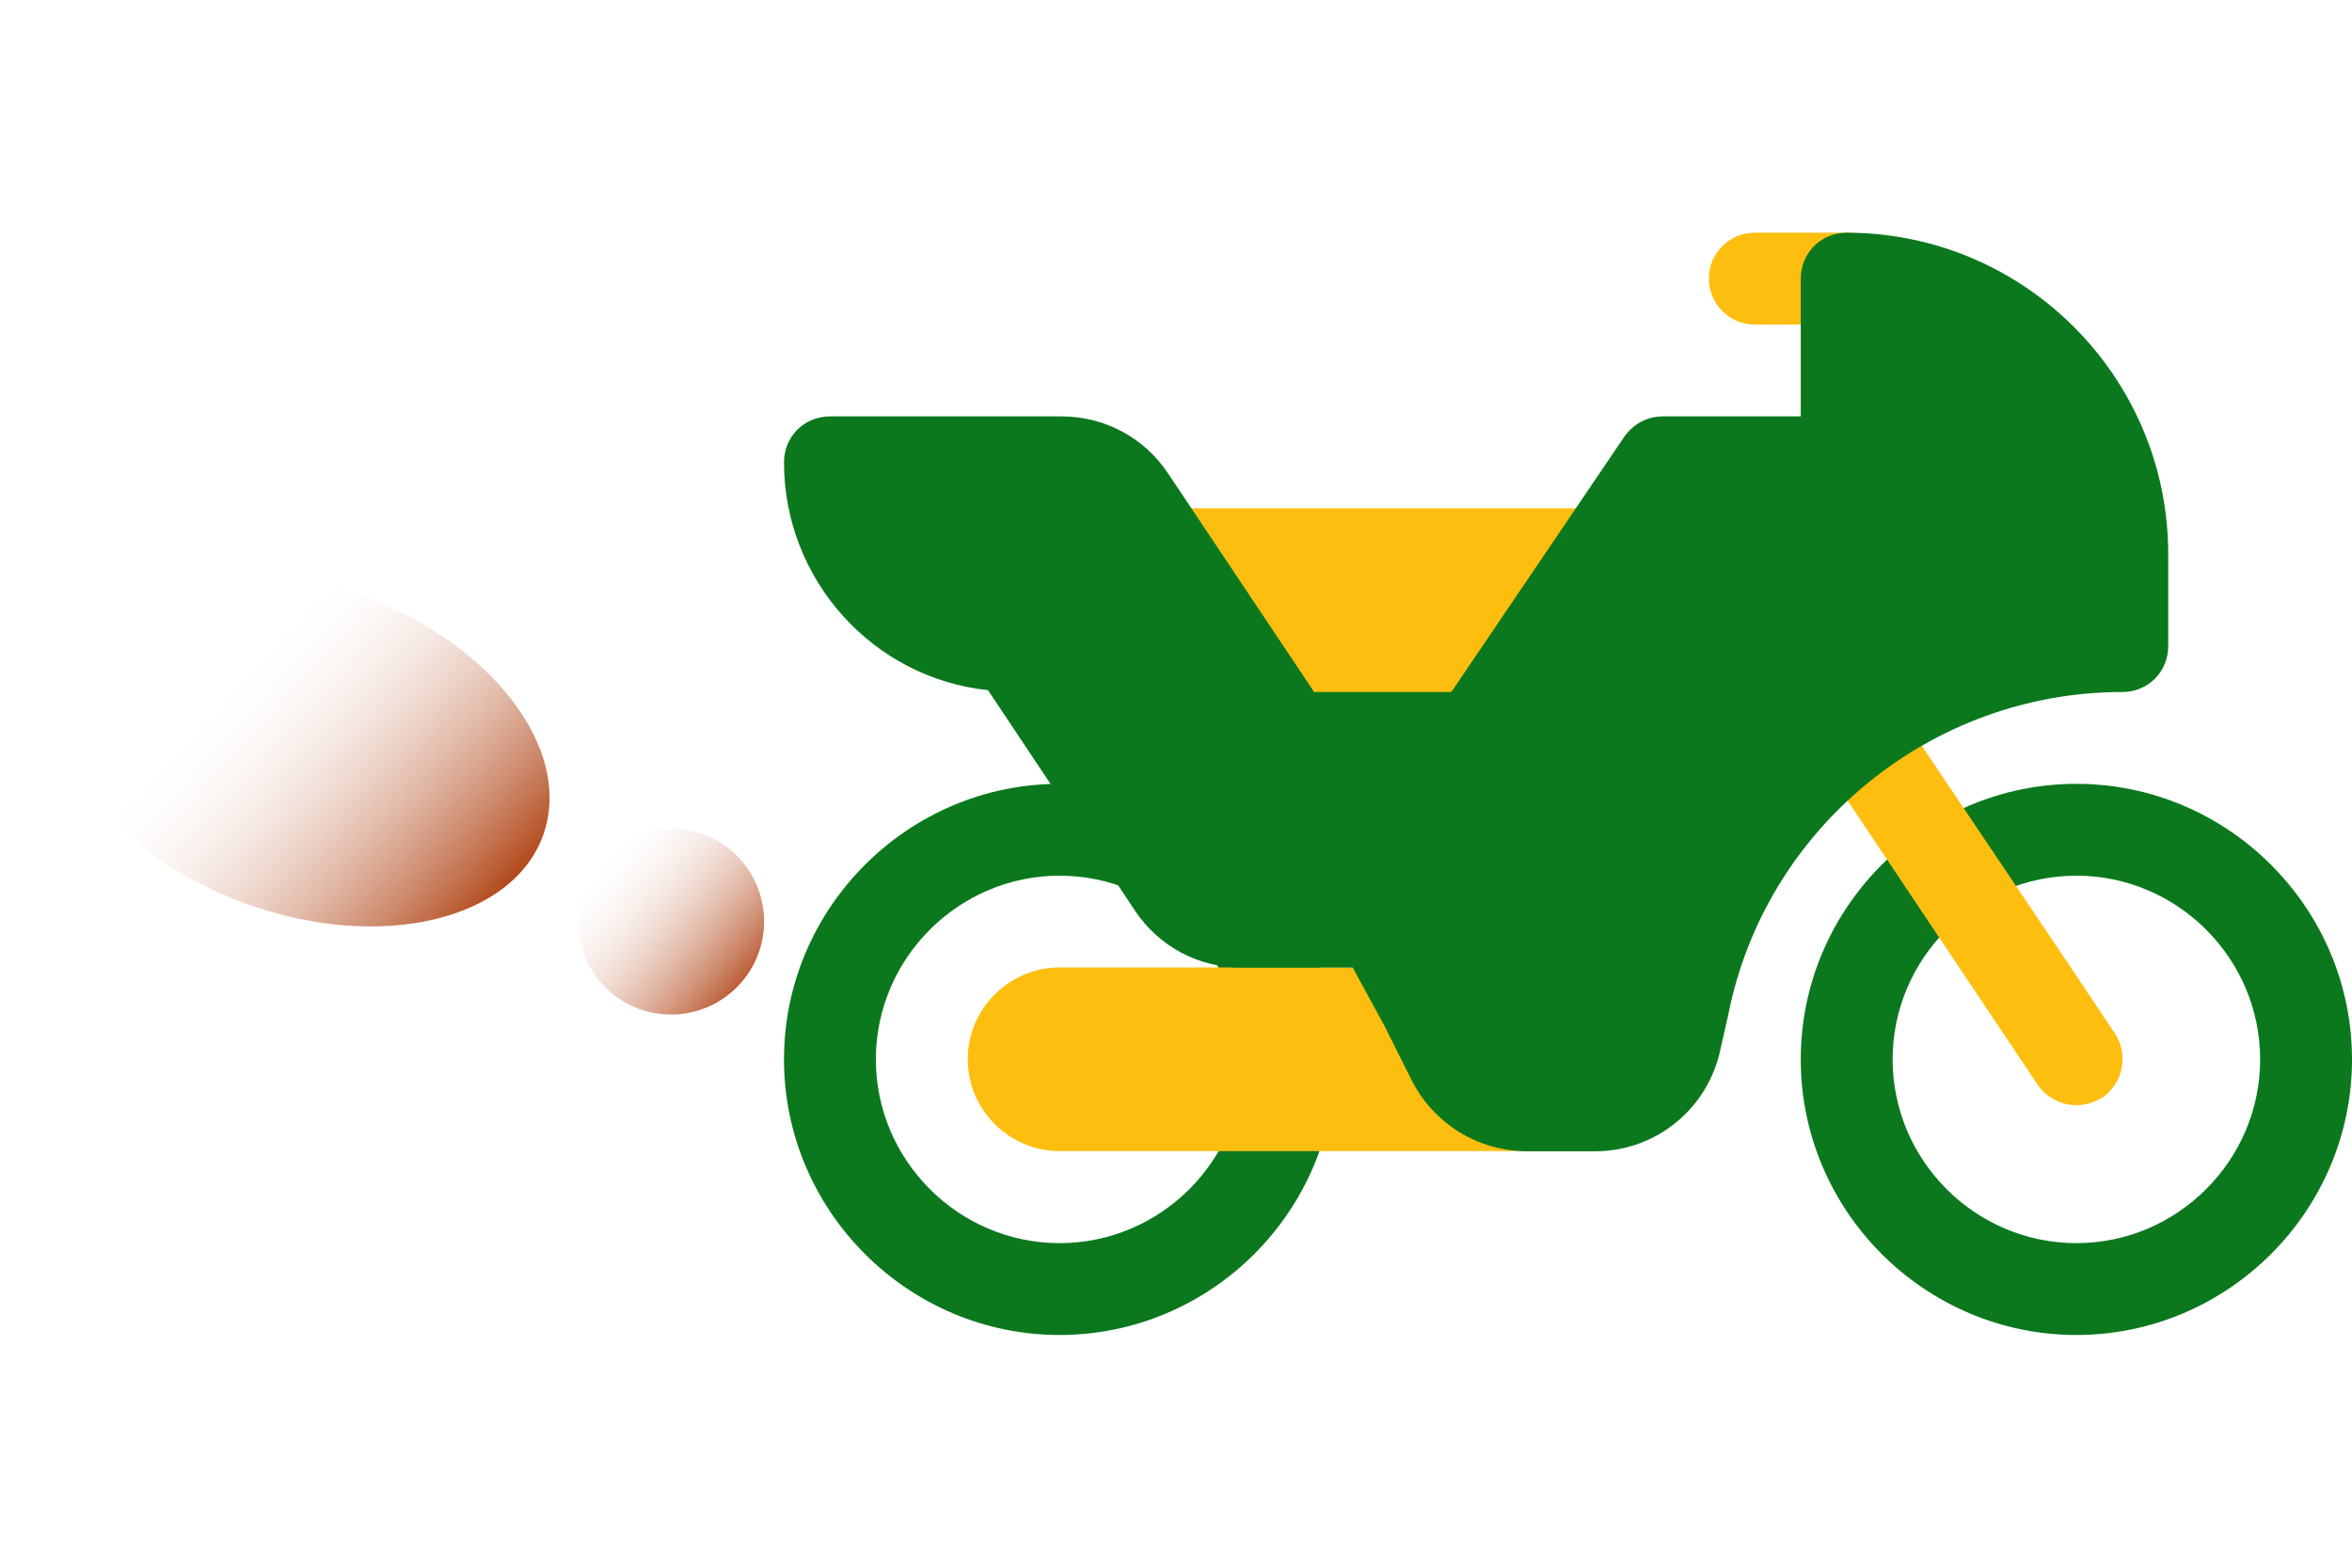
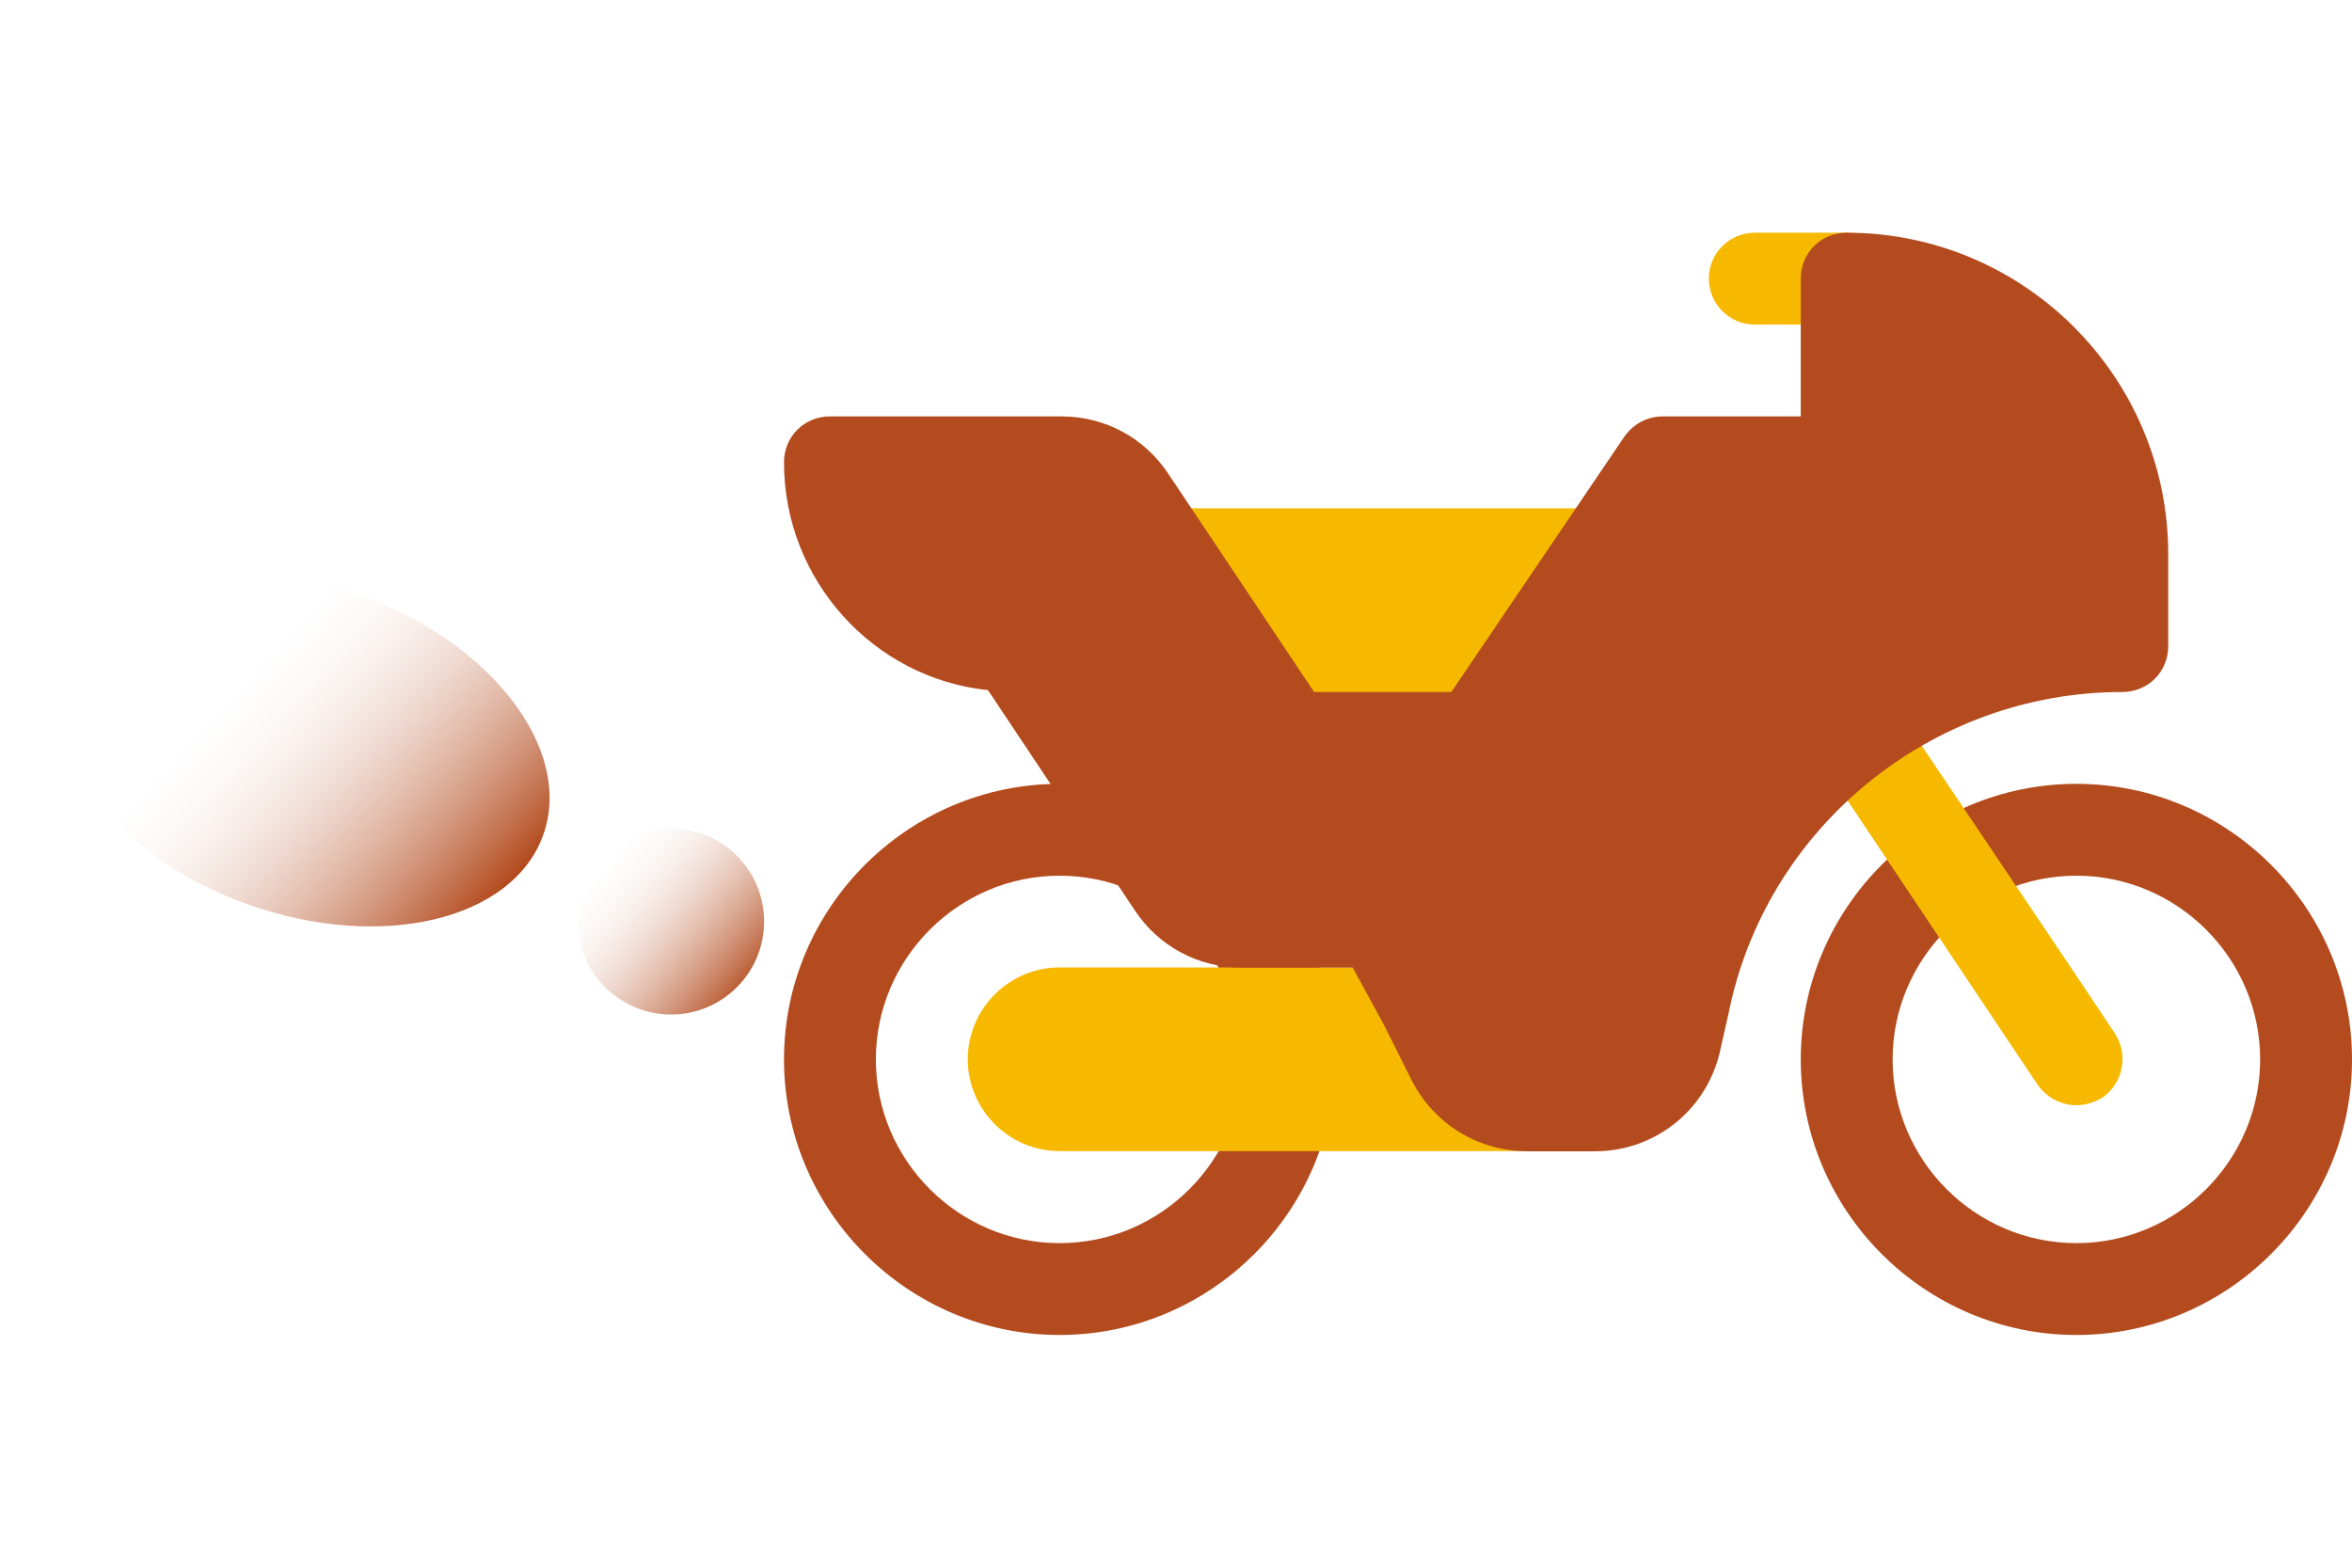
<svg xmlns="http://www.w3.org/2000/svg" width="54" height="36" viewBox="0 0 54 36" fill="none">
-   <circle cx="15.406" cy="21.16" r="2.137" fill="url(#paint0_linear_7271_28403)" />
-   <ellipse cx="6.961" cy="17.208" rx="5.851" ry="3.779" transform="rotate(19.6167 6.96089 17.2077)" fill="url(#paint1_linear_7271_28403)" />
-   <path d="M47.672 18C44.191 18 41.344 20.848 41.344 24.328C41.344 27.809 44.191 30.656 47.672 30.656C51.152 30.656 54 27.809 54 24.328C54 20.848 51.152 18 47.672 18ZM47.672 28.547C45.352 28.547 43.453 26.648 43.453 24.328C43.453 22.008 45.352 20.109 47.672 20.109C49.992 20.109 51.891 22.008 51.891 24.328C51.891 26.648 49.992 28.547 47.672 28.547Z" fill="#0B781D" />
-   <path d="M24.328 18C20.848 18 18 20.848 18 24.328C18 27.809 20.848 30.656 24.328 30.656C27.809 30.656 30.656 27.809 30.656 24.328C30.656 20.848 27.809 18 24.328 18ZM24.328 28.547C22.008 28.547 20.109 26.648 20.109 24.328C20.109 22.008 22.008 20.109 24.328 20.109C26.648 20.109 28.547 22.008 28.547 24.328C28.547 26.648 26.648 28.547 24.328 28.547Z" fill="#0B781D" />
-   <path d="M26.438 11.672H37.125V18H26.438V11.672ZM42.398 7.453H40.289C39.706 7.453 39.234 6.981 39.234 6.398C39.234 5.815 39.706 5.344 40.289 5.344H42.398C42.981 5.344 43.453 5.815 43.453 6.398C43.453 6.981 42.981 7.453 42.398 7.453Z" fill="#FEBE10" />
-   <path d="M48.263 25.211C48.073 25.316 47.883 25.38 47.672 25.38C47.334 25.38 46.997 25.211 46.786 24.916L41.85 17.533C41.513 17.048 41.66 16.394 42.124 16.056C42.609 15.74 43.263 15.867 43.601 16.352L47.672 22.406L48.558 23.735C48.874 24.22 48.748 24.873 48.263 25.211ZM36.07 22.216V26.434H24.328C23.168 26.434 22.219 25.485 22.219 24.325C22.219 23.165 23.168 22.216 24.328 22.216H36.07Z" fill="#FEBE10" />
-   <path d="M42.398 5.344C41.808 5.344 41.344 5.808 41.344 6.398V9.562H38.18C37.821 9.562 37.505 9.731 37.294 10.027L33.321 15.891H30.171L26.817 10.87C26.269 10.048 25.362 9.562 24.37 9.562H19.055C18.464 9.562 18 10.027 18 10.617C18 13.317 20.046 15.574 22.683 15.848L26.058 20.911C26.606 21.734 27.513 22.219 28.505 22.219H31.057L31.781 23.548L32.414 24.813C32.92 25.805 33.933 26.438 35.072 26.438H36.619C38.032 26.438 39.234 25.446 39.509 24.054L39.677 23.316C40.521 19.012 44.339 15.891 48.727 15.891C49.317 15.891 49.781 15.427 49.781 14.836V12.727C49.781 8.655 46.469 5.344 42.398 5.344Z" fill="#0B781D" />
+   <circle cx="15.406" cy="21.16" r="2.137" fill="url(#paint0_linear_7288_7318)" />
+   <ellipse cx="6.961" cy="17.208" rx="5.851" ry="3.779" transform="rotate(19.6167 6.96089 17.2077)" fill="url(#paint1_linear_7288_7318)" />
+   <path d="M47.672 18C44.191 18 41.344 20.848 41.344 24.328C41.344 27.809 44.191 30.656 47.672 30.656C51.152 30.656 54 27.809 54 24.328C54 20.848 51.152 18 47.672 18ZM47.672 28.547C45.352 28.547 43.453 26.648 43.453 24.328C43.453 22.008 45.352 20.109 47.672 20.109C49.992 20.109 51.891 22.008 51.891 24.328C51.891 26.648 49.992 28.547 47.672 28.547Z" fill="#B34B1E" />
+   <path d="M24.328 18C20.848 18 18 20.848 18 24.328C18 27.809 20.848 30.656 24.328 30.656C27.809 30.656 30.656 27.809 30.656 24.328C30.656 20.848 27.809 18 24.328 18ZM24.328 28.547C22.008 28.547 20.109 26.648 20.109 24.328C20.109 22.008 22.008 20.109 24.328 20.109C26.648 20.109 28.547 22.008 28.547 24.328C28.547 26.648 26.648 28.547 24.328 28.547Z" fill="#B34B1E" />
+   <path d="M26.438 11.672H37.125V18H26.438V11.672ZM42.398 7.453H40.289C39.706 7.453 39.234 6.981 39.234 6.398C39.234 5.815 39.706 5.344 40.289 5.344H42.398C42.981 5.344 43.453 5.815 43.453 6.398C43.453 6.981 42.981 7.453 42.398 7.453Z" fill="#F6B900" />
+   <path d="M48.263 25.211C48.073 25.316 47.883 25.38 47.672 25.38C47.334 25.38 46.997 25.211 46.786 24.916L41.85 17.533C41.513 17.048 41.66 16.394 42.124 16.056C42.609 15.74 43.263 15.867 43.601 16.352L47.672 22.406L48.558 23.735C48.874 24.22 48.748 24.873 48.263 25.211ZM36.07 22.216V26.434H24.328C23.168 26.434 22.219 25.485 22.219 24.325C22.219 23.165 23.168 22.216 24.328 22.216H36.07Z" fill="#F6B900" />
+   <path d="M42.398 5.344C41.808 5.344 41.344 5.808 41.344 6.398V9.562H38.18C37.821 9.562 37.505 9.731 37.294 10.027L33.321 15.891H30.171L26.817 10.87C26.269 10.048 25.362 9.562 24.37 9.562H19.055C18.464 9.562 18 10.027 18 10.617C18 13.317 20.046 15.574 22.683 15.848L26.058 20.911C26.606 21.734 27.513 22.219 28.505 22.219H31.057L31.781 23.548L32.414 24.813C32.92 25.805 33.933 26.438 35.072 26.438H36.619C38.032 26.438 39.234 25.446 39.509 24.054L39.677 23.316C40.521 19.012 44.339 15.891 48.727 15.891C49.317 15.891 49.781 15.427 49.781 14.836V12.727C49.781 8.655 46.469 5.344 42.398 5.344Z" fill="#B34B1E" />
  <defs>
-     <linearGradient id="paint0_linear_7271_28403" x1="17.543" y1="22.358" x2="14.017" y2="19.355" gradientUnits="userSpaceOnUse">
+     <linearGradient id="paint0_linear_7288_7318" x1="17.543" y1="22.358" x2="14.017" y2="19.355" gradientUnits="userSpaceOnUse">
      <stop stop-color="#B34B1E" />
      <stop offset="1" stop-color="white" stop-opacity="0" />
    </linearGradient>
-     <linearGradient id="paint1_linear_7271_28403" x1="13.376" y1="16.816" x2="5.785" y2="13.617" gradientUnits="userSpaceOnUse">
+     <linearGradient id="paint1_linear_7288_7318" x1="13.376" y1="16.816" x2="5.785" y2="13.617" gradientUnits="userSpaceOnUse">
      <stop offset="0.027" stop-color="#B34B1E" />
      <stop offset="1" stop-color="white" stop-opacity="0" />
    </linearGradient>
  </defs>
</svg>
